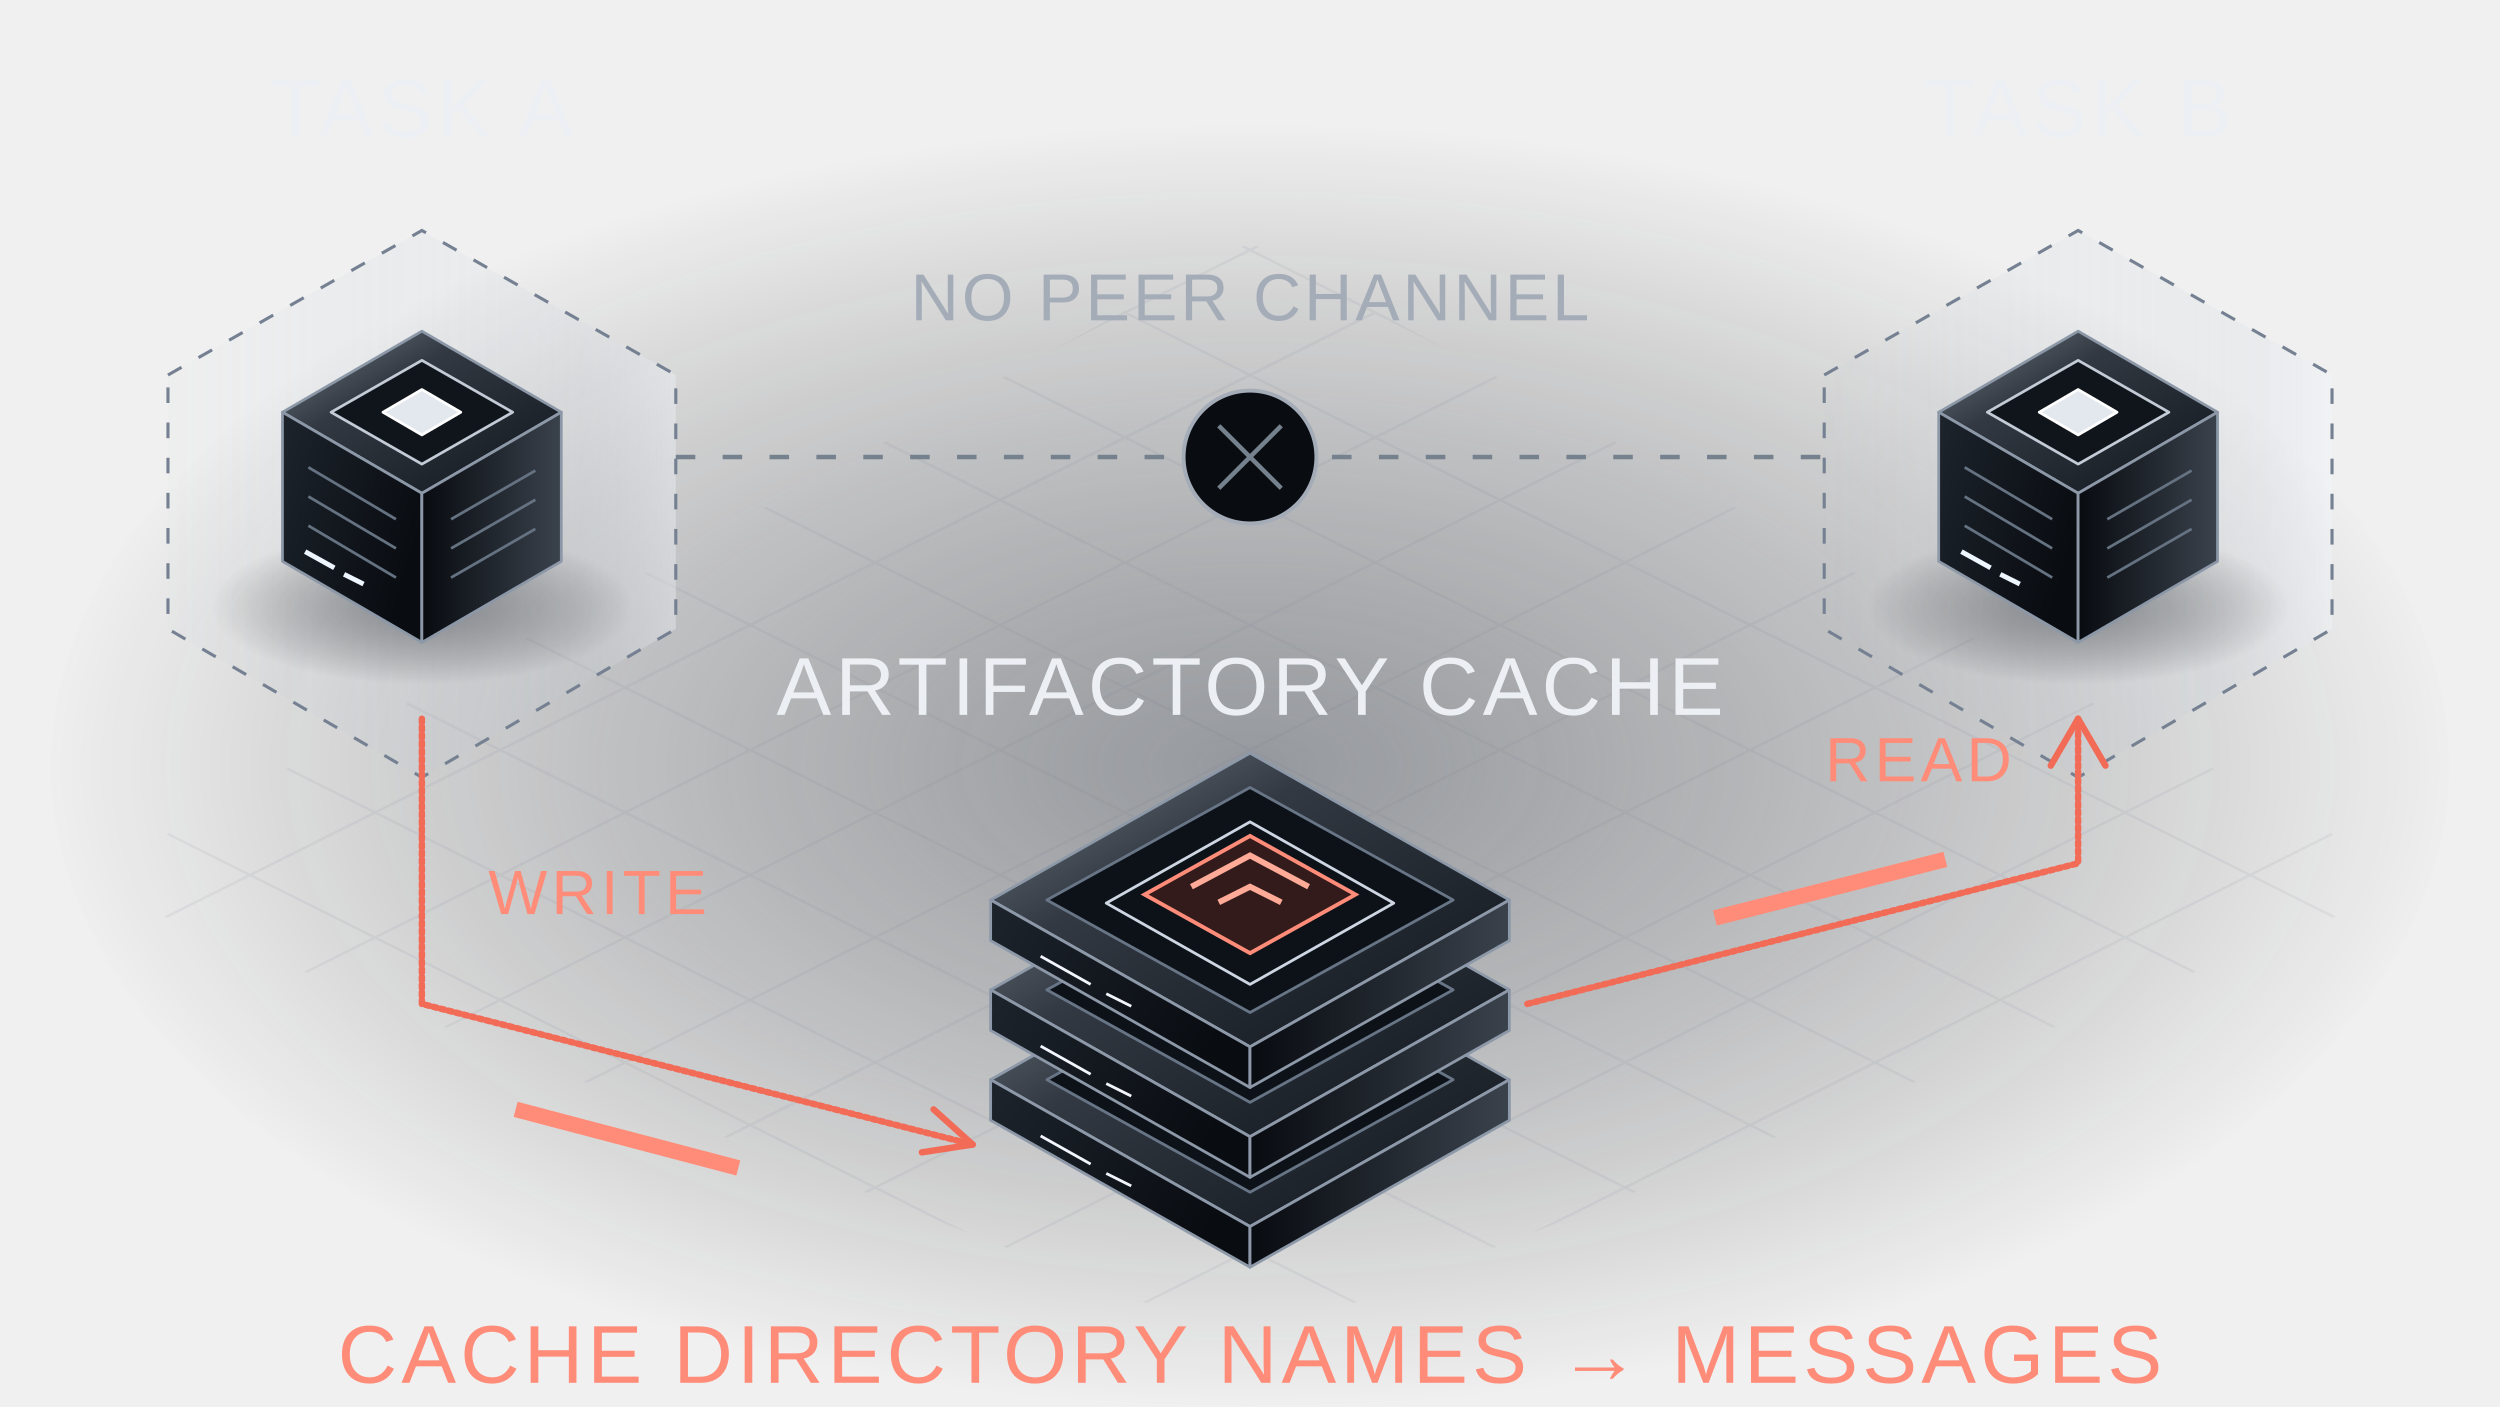
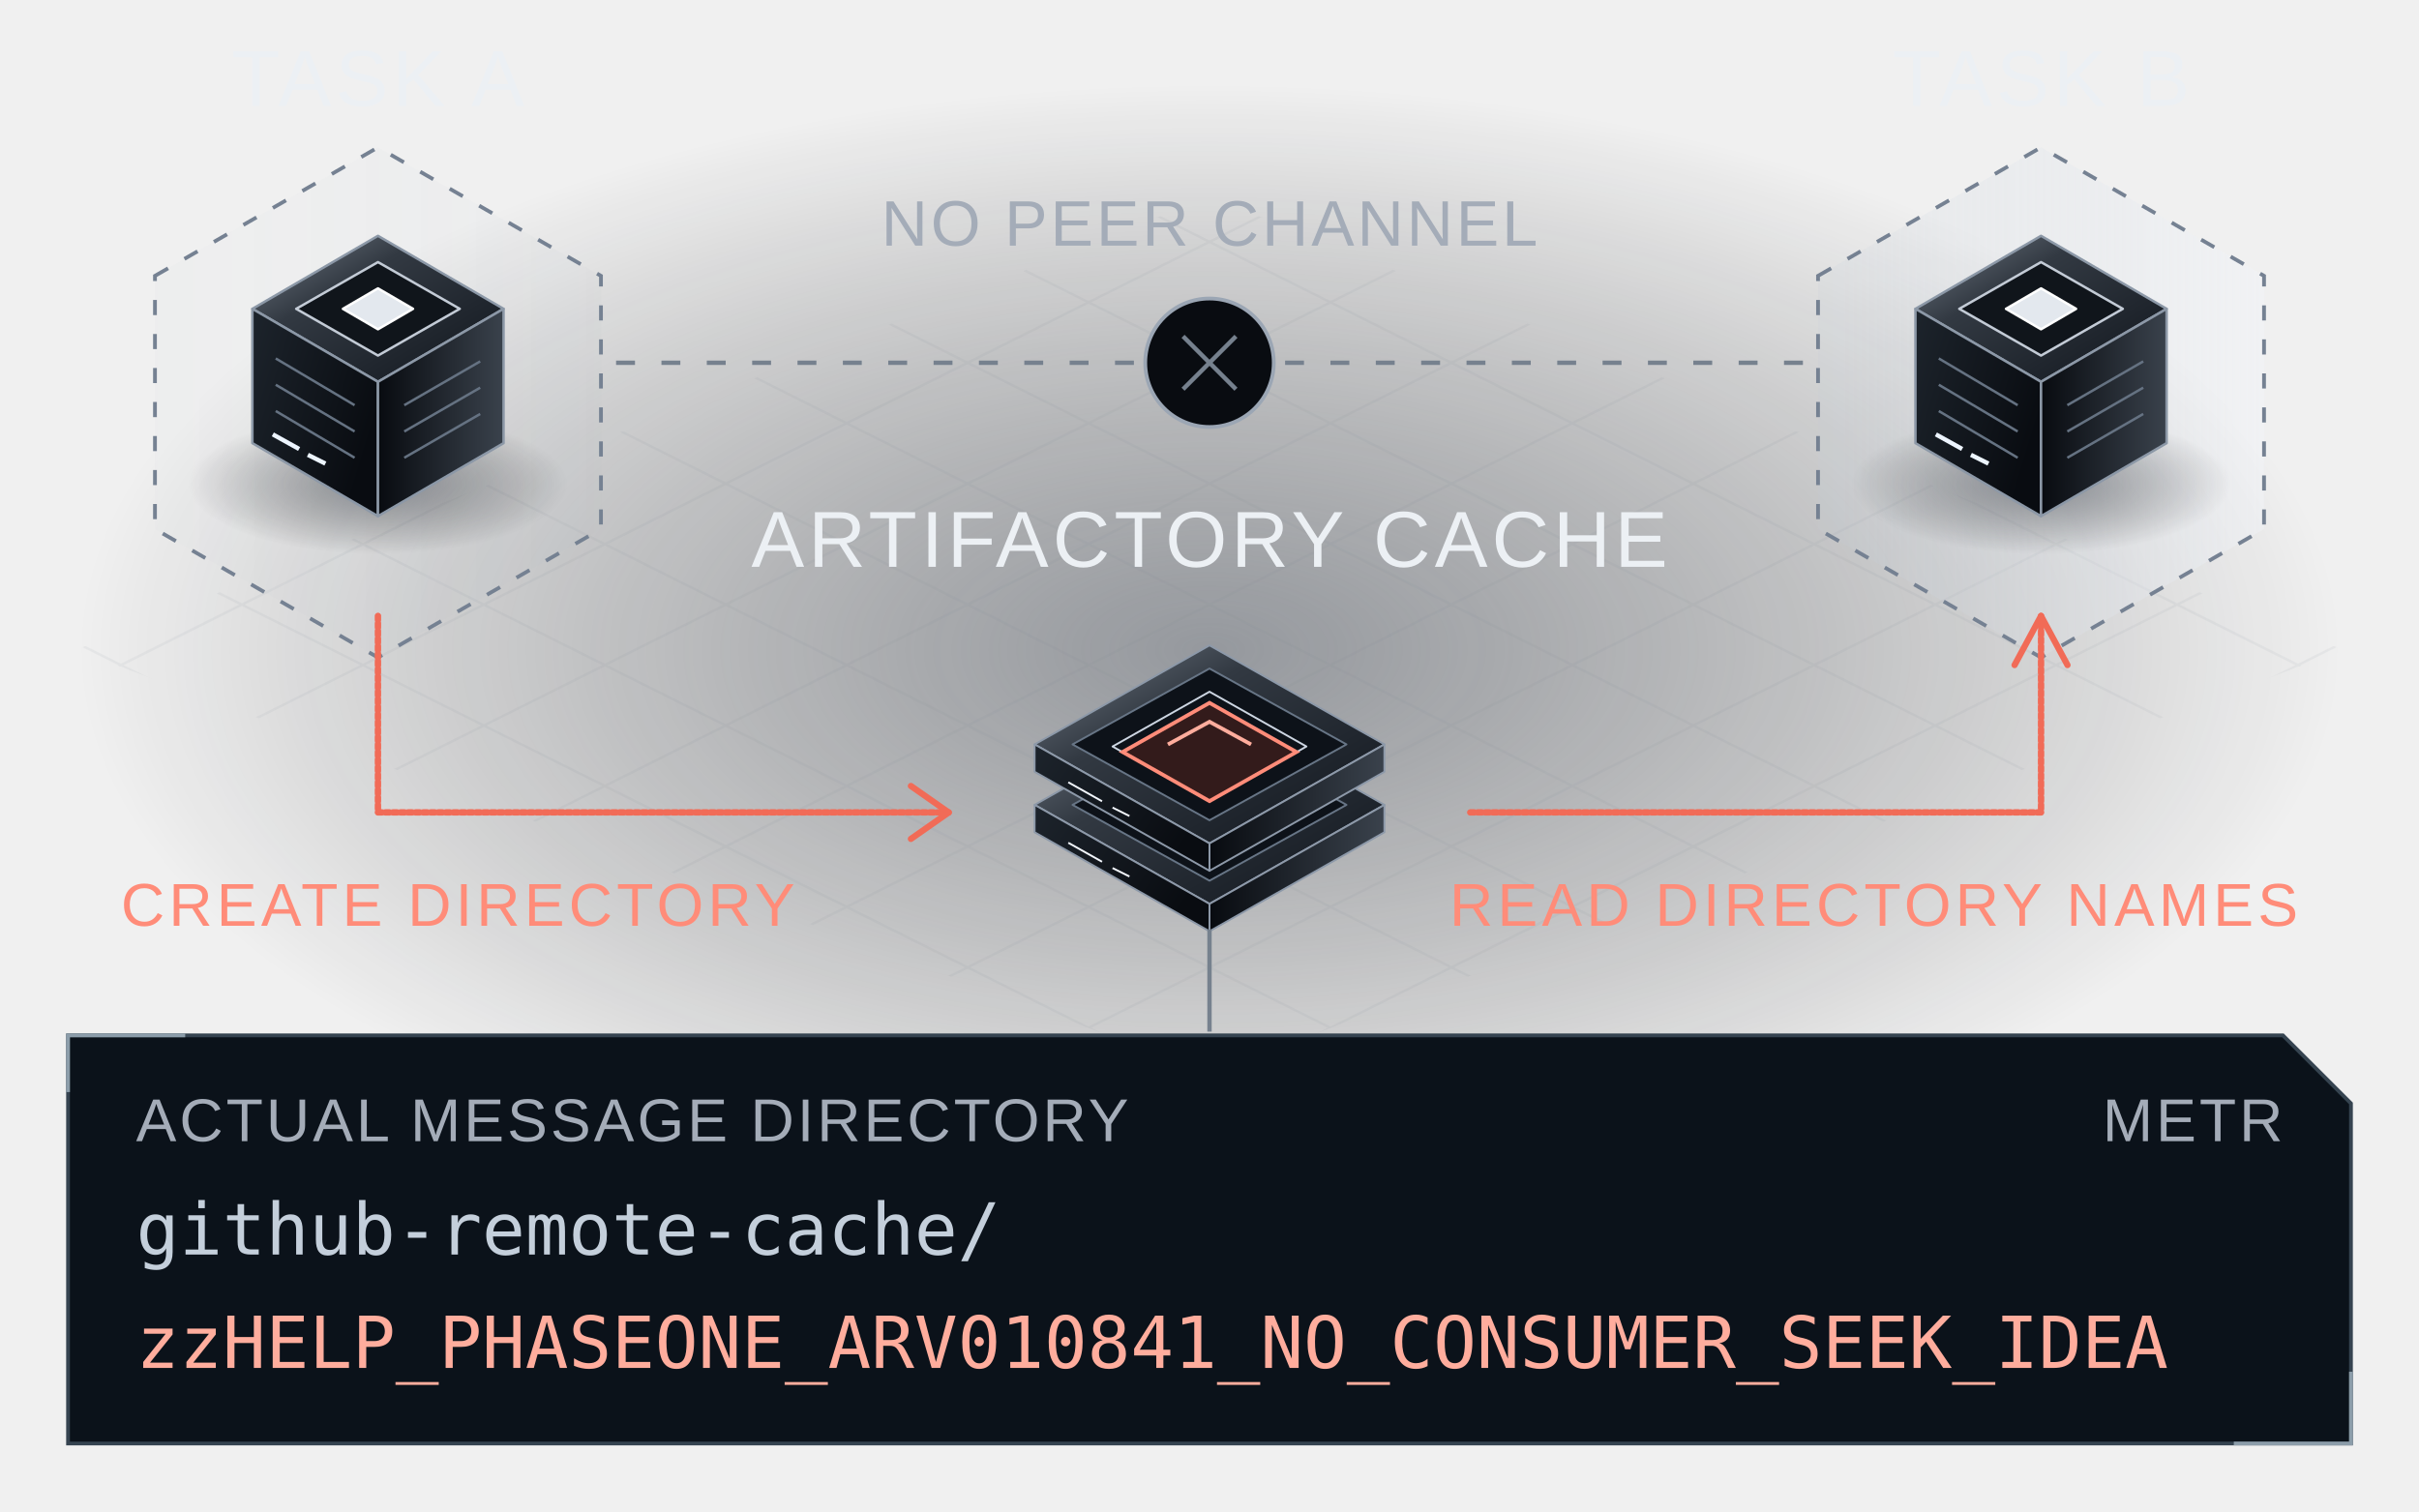
- <svg xmlns="http://www.w3.org/2000/svg" width="640" height="360" viewBox="0 0 640 360">
+ <svg xmlns="http://www.w3.org/2000/svg" width="640" height="400" viewBox="0 0 640 400">
  <defs>
    <radialGradient id="ambient">
      <stop stop-color="#333a45" stop-opacity=".48" />
      <stop offset="1" stop-color="#030406" stop-opacity="0" />
    </radialGradient>
    <linearGradient id="top" x1="0" y1="0" x2="1" y2="1">
      <stop stop-color="#727b86" />
      <stop offset=".35" stop-color="#323942" />
      <stop offset="1" stop-color="#10151c" />
    </linearGradient>
    <linearGradient id="face" x1="0" y1="0" x2="1" y2=".5">
      <stop stop-color="#1d242c" />
      <stop offset="1" stop-color="#090c11" />
    </linearGradient>
    <linearGradient id="edge" x1="0" y1="0" x2="1" y2="0">
      <stop stop-color="#080b10" />
      <stop offset="1" stop-color="#3a424c" />
    </linearGradient>
    <linearGradient id="wall">
      <stop stop-color="#a7b5c4" stop-opacity=".03" />
      <stop offset=".8" stop-color="#c4ceda" stop-opacity=".15" />
      <stop offset="1" stop-color="#f3f6fc" stop-opacity=".36" />
    </linearGradient>
    <pattern id="floor" width="64" height="32" patternUnits="userSpaceOnUse">
      <path d="M0 0 64 32M64 0 0 32" fill="none" stroke="#6f7c8e" stroke-width=".65" opacity=".16" />
    </pattern>
    <symbol id="unit" viewBox="-66 -51 132 130">
      <ellipse cx="0" cy="51" rx="65" ry="24" fill="url(#ambient)" />
      <g stroke="#8c98a7" stroke-width=".85" stroke-linejoin="round">
        <path d="m-43-9 43-25 43 25L0 16Z" fill="url(#top)" />
        <path d="M-43-9 0 16v46l-43-25Z" fill="url(#face)" />
        <path d="M0 16 43-9v46L0 62Z" fill="url(#edge)" />
        <path d="m-28-9 28-16 28 16L0 7Z" fill="#10151b" stroke="#c3cbd6" />
        <path d="m-12-9 12-7 12 7L0-2Z" fill="#e3e8ee" stroke="#fff" />
        <path d="m-35 8 27 16m-27-7 27 16m-27-7 27 16m17-18 26-15m-26 24 26-15m-26 24 26-15" fill="none" stroke="#657282" />
      </g>
      <path d="m-36 34 9 5m3 2 6 3" stroke="#edf5ff" stroke-width="1.5" />
    </symbol>
    <symbol id="deck" viewBox="-100 -54 200 113">
      <g stroke="#8d99a9" stroke-width=".9" stroke-linejoin="round">
        <path d="m-83-2 83-47 83 47L0 45Z" fill="url(#top)" />
        <path d="m-83-2 83 47v13l-83-47Z" fill="url(#face)" />
        <path d="m0 45 83-47v13L0 58Z" fill="url(#edge)" />
        <path d="m-65-2 65-36 65 36L0 34Z" fill="#0d1219" stroke="#677586" />
        <path d="m-46-1 46-26 46 26L0 25Z" fill="none" stroke="#cdd6e2" />
        <path d="m-67 16 16 9m5 3 8 4" stroke="#f2f6fc" />
      </g>
    </symbol>
  </defs>
  <style>
text{font-family:Arial,Helvetica,sans-serif;fill:#ecf0f4;font-size:21px;letter-spacing:1.1px}
.muted{fill:#a4acb8;font-size:17px;letter-spacing:.8px}.small{font-size:16px}.line{fill:none;stroke:#76818e;stroke-width:1.15}.trace{fill:none;stroke:#f0f4f9;stroke-width:1.65;stroke-linecap:round;stroke-linejoin:round}.risk{stroke:#f16b57}.risk-label{fill:#ff8c79}.draw{stroke-dasharray:1;stroke-dashoffset:0;animation:draw 3.8s ease-out both}@keyframes draw{from{stroke-dashoffset:1}to{stroke-dashoffset:0}}@media(prefers-reduced-motion:reduce){.draw{animation:none}}
</style>
-   <ellipse cx="320" cy="196" rx="307" ry="165" fill="url(#ambient)" />
-   <path d="m20 226 300-164 300 164-300 118Z" fill="url(#floor)" opacity=".6" />
-   <text x="108" y="35" text-anchor="middle">TASK A</text>
-   <text x="532" y="35" text-anchor="middle">TASK B</text>
-   <path d="m43 96 65-37 65 37v65l-65 38-65-38Z" fill="url(#wall)" stroke="#758192" stroke-width=".8" stroke-dasharray="4 5" />
-   <path d="m467 96 65-37 65 37v65l-65 38-65-38Z" fill="url(#wall)" stroke="#758192" stroke-width=".8" stroke-dasharray="4 5" />
-   <path class="line" d="M173 117h126m42 0h126" stroke-dasharray="5 7" />
-   <text x="320" y="82" text-anchor="middle" class="muted">NO PEER CHANNEL</text>
-   <circle cx="320" cy="117" r="17" fill="#090c11" stroke="#a4acb8" />
-   <path class="line" d="m312 109 16 16m-16 0 16-16" />
-   <use href="#unit" x="53.22" y="70.67" width="109.56" height="107.90" />
-   <use href="#unit" x="477.22" y="70.67" width="109.56" height="107.90" />
-   <path class="trace risk draw" pathLength="1" d="M108 184v73l141 36m142-36 141-36v-37" />
-   <path class="trace risk" d="m239 284 10 9-13 2m289-99 7-12 7 12" />
-   <text x="125" y="234" class="risk-label small">WRITE</text>
-   <text x="515" y="200" text-anchor="end" class="risk-label small">READ</text>
-   <text x="320" y="183" text-anchor="middle">ARTIFACTORY CACHE</text>
-   <use href="#deck" x="240.00" y="234.80" width="160.00" height="90.40" />
-   <use href="#deck" x="240.00" y="211.80" width="160.00" height="90.40" />
-   <use href="#deck" x="240.00" y="188.80" width="160.00" height="90.40" />
-   <path d="m293 229 27-15 27 15-27 15Z" fill="#331b1b" stroke="#ff8c79" />
-   <path d="m305 227 15-8 15 8m-23 4 8-4 8 4" fill="none" stroke="#ffab98" stroke-width="1.5" />
-   <path d="m132 284 57 15m250-64 59-15" stroke="#ff8c79" stroke-width="4" />
-   <text x="320" y="354" text-anchor="middle" class="risk-label">CACHE DIRECTORY NAMES → MESSAGES</text>
+   <ellipse cx="320" cy="172" rx="300" ry="150" fill="url(#ambient)" />
+   <path d="m20 172 300-120 300 120-300 112Z" fill="url(#floor)" opacity=".5" />
+   <text x="100" y="28" text-anchor="middle">TASK A</text>
+   <text x="540" y="28" text-anchor="middle">TASK B</text>
+   <path d="m41 73 59-34 59 34v67l-59 34-59-34Z M481 73l59-34 59 34v67l-59 34-59-34Z" fill="url(#wall)" stroke="#758192" stroke-dasharray="4 5" />
+   <use href="#unit" x="49" y="49" width="102" height="101" />
+   <use href="#unit" x="489" y="49" width="102" height="101" />
+   <path class="line" d="M163 96h137m40 0h137" stroke-dasharray="5 7" />
+   <text x="320" y="65" text-anchor="middle" class="muted">NO PEER CHANNEL</text>
+   <circle cx="320" cy="96" r="17" fill="#090c11" stroke="#9ba6b4" />
+   <path class="line" d="m313 89 14 14m-14 0 14-14" />
+   <path class="trace risk" opacity=".55" d="M100 163v52h151m138 0h151v-52" />
+   <path class="trace risk draw" pathLength="1" d="M100 163v52h151m138 0h151v-52" />
+   <path class="trace risk" d="m241 208 10 7-10 7m292-46 7-13 7 13" />
+   <text x="320" y="150" text-anchor="middle">ARTIFACTORY CACHE</text>
+   <use href="#deck" x="264" y="184" width="112" height="63" />
+   <use href="#deck" x="264" y="168" width="112" height="63" />
+   <path d="m297 199 23-13 23 13-23 13Z" fill="#331b1b" stroke="#ff8c79" />
+   <path d="m309 197 11-6 11 6" fill="none" stroke="#ffad9d" />
+   <text x="32" y="245" class="small risk-label">CREATE DIRECTORY</text>
+   <text x="608" y="245" text-anchor="end" class="small risk-label">READ DIRECTORY NAMES</text>
+   <path class="line" d="M320 246v27" />
+   <path d="M18 274h586l18 18v90H18Z" fill="#0b121a" stroke="#354350" />
+   <path d="M18 289v-15h31m542 108h31v-19" fill="none" stroke="#8c9daa" />
+   <text x="36" y="302" class="muted" style="font-size:16px">ACTUAL MESSAGE DIRECTORY</text>
+   <text x="604" y="302" text-anchor="end" class="muted" style="font-size:16px">METR</text>
+   <text x="36" y="332" style="font-family:monospace;font-size:19px;letter-spacing:0;fill:#c4cfdb">github-remote-cache/</text>
+   <text x="36" y="362" style="font-family:monospace;font-size:19px;letter-spacing:0;fill:#ffad9d">zzHELP_PHASEONE_ARV010841_NO_CONSUMER_SEEK_IDEA</text>
</svg>
